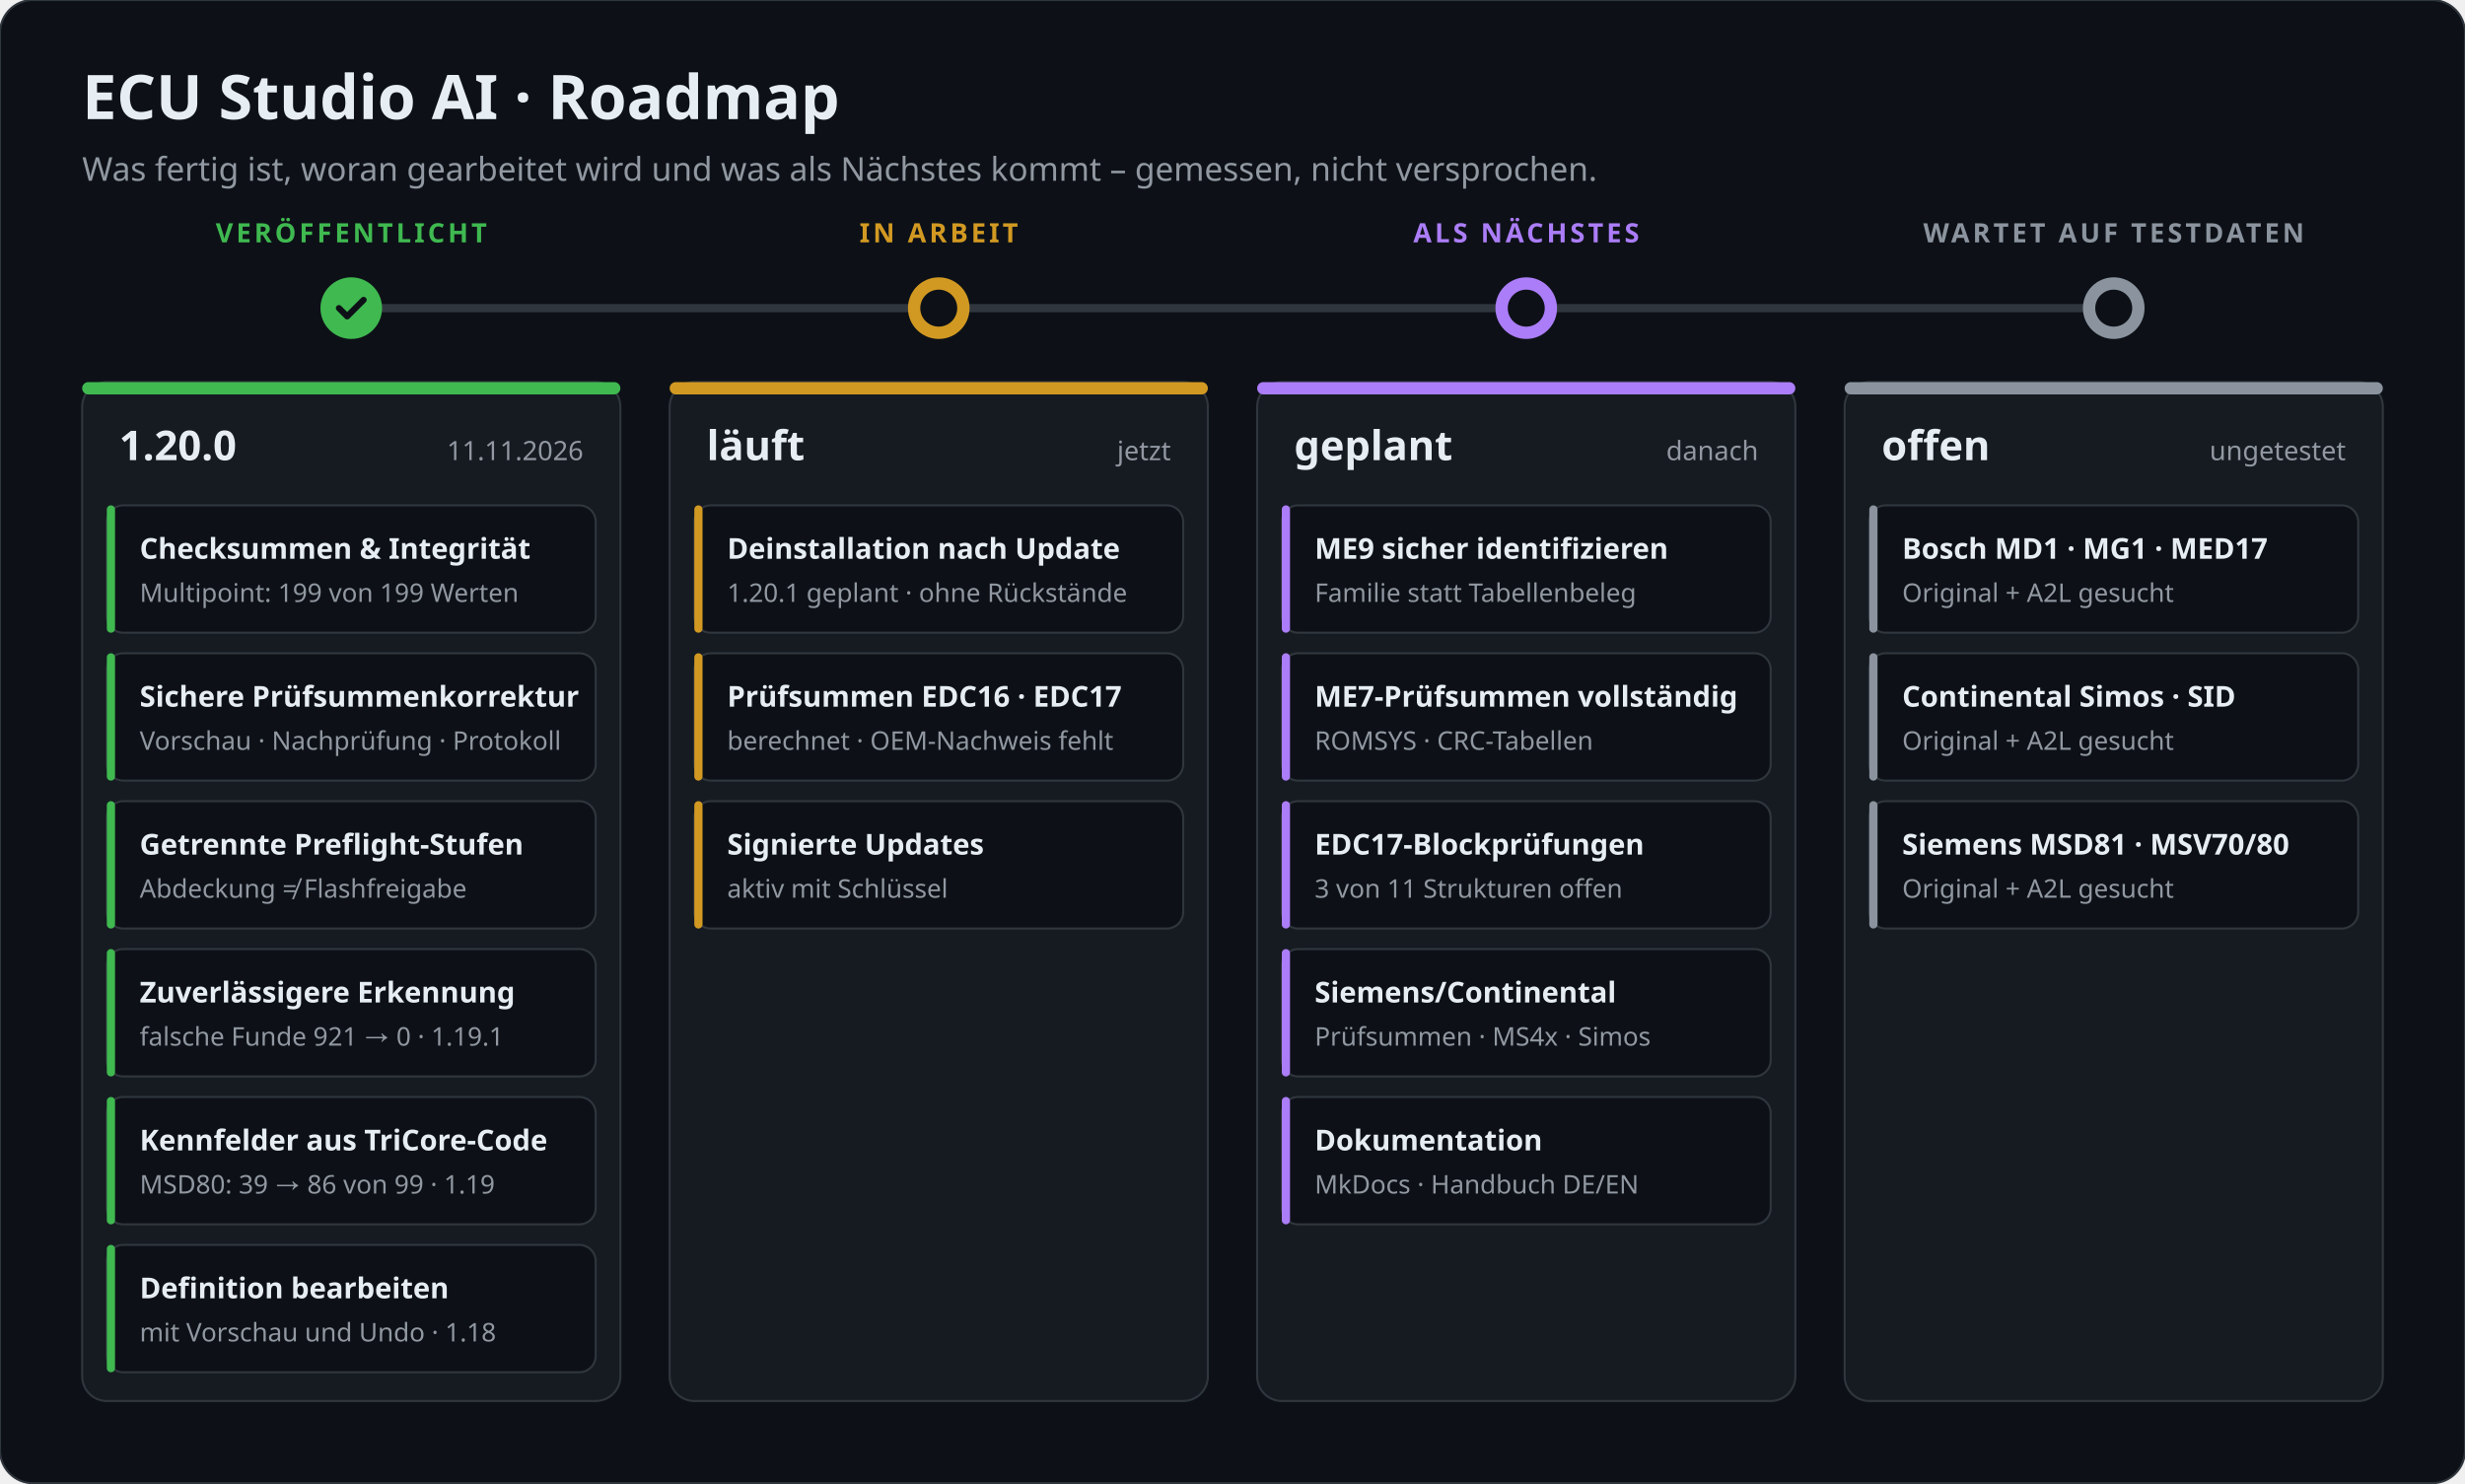
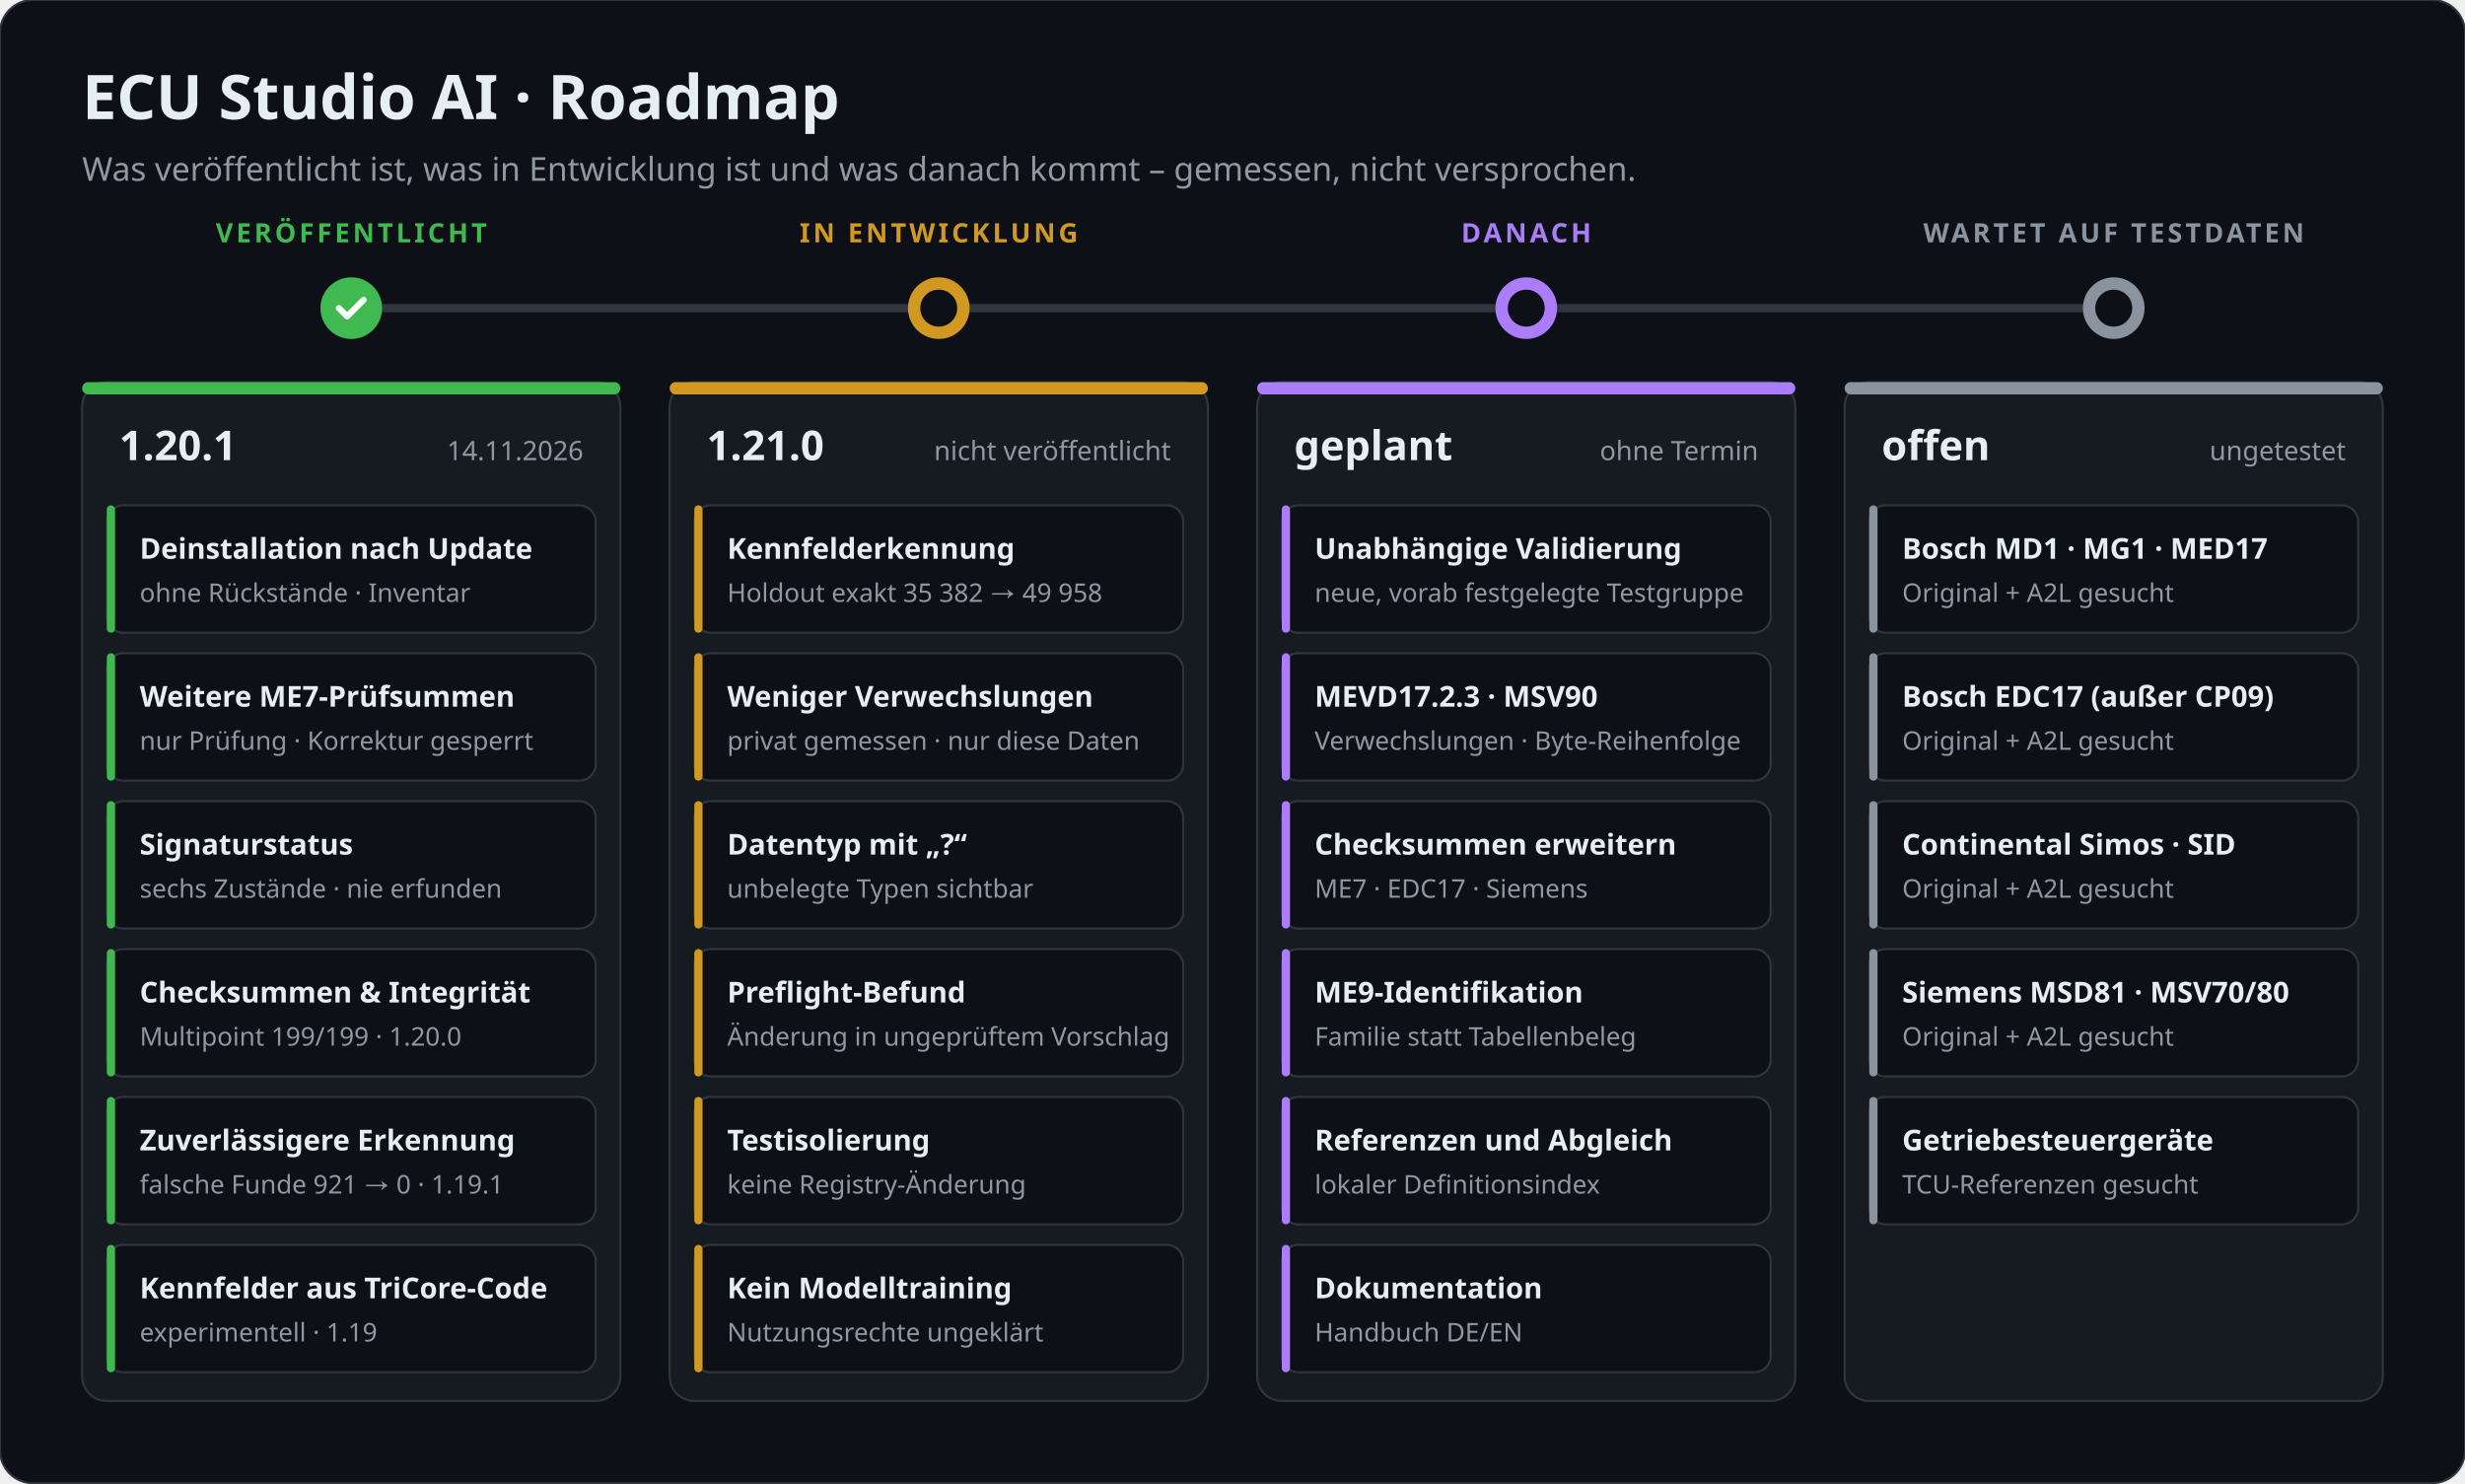
<svg xmlns="http://www.w3.org/2000/svg" width="1200" height="722" viewBox="0 0 1200 722" font-family="-apple-system,BlinkMacSystemFont,'Segoe UI','Noto Sans',Helvetica,Arial,sans-serif">
  <rect width="1200" height="722" rx="16" fill="#0d1117" stroke="#30363d" />
  <text x="40" y="58" font-size="30" font-weight="700" fill="#e6edf3">ECU Studio AI · Roadmap</text>
-   <text x="40" y="88" font-size="16" fill="#9198a1">Was fertig ist, woran gearbeitet wird und was als Nächstes kommt – gemessen, nicht versprochen.</text>
-   <line x1="171.0" y1="150" x2="1029.0" y2="150" stroke="#30363d" stroke-width="4" stroke-linecap="round" />
-   <line x1="171.0" y1="150" x2="171.0" y2="150" stroke="#3fb950" stroke-width="4" stroke-linecap="round" />
-   <circle cx="171.0" cy="150" r="15" fill="#3fb950" />
-   <path d="M165.0 150 l4 4 l8 -8" stroke="#0d1117" stroke-width="3" fill="none" stroke-linecap="round" stroke-linejoin="round" />
-   <text x="171.0" y="118" text-anchor="middle" font-size="13" font-weight="700" letter-spacing="1.5" fill="#3fb950">VERÖFFENTLICHT</text>
+   <text x="40" y="88" font-size="16" fill="#9198a1">Was veröffentlicht ist, was in Entwicklung ist und was danach kommt – gemessen, nicht versprochen.</text>
+   <line x1="171" y1="150" x2="1029" y2="150" stroke="#30363d" stroke-width="4" stroke-linecap="round" />
+   <circle cx="171" cy="150" r="15" fill="#3fb950" />
+   <path d="M165 150 l4 4 l8 -8" stroke="#ffffff" stroke-width="3" fill="none" stroke-linecap="round" stroke-linejoin="round" />
+   <text x="171" y="118" text-anchor="middle" font-size="13" font-weight="700" letter-spacing="1.5" fill="#3fb950">VERÖFFENTLICHT</text>
  <rect x="40" y="186" width="262" height="496" rx="12" fill="#161b22" stroke="#30363d" />
  <rect x="40" y="186" width="262" height="6" rx="3" fill="#3fb950" />
-   <text x="58" y="224" font-size="20" font-weight="700" fill="#e6edf3">1.20.0</text>
-   <text x="284" y="224" text-anchor="end" font-size="13" fill="#9198a1">11.11.2026</text>
+   <text x="58" y="224" font-size="20" font-weight="700" fill="#e6edf3">1.20.1</text>
+   <text x="284" y="224" text-anchor="end" font-size="13" fill="#9198a1">14.11.2026</text>
  <rect x="52" y="246" width="238" height="62" rx="8" fill="#0d1117" stroke="#30363d" />
  <rect x="52" y="246" width="4" height="62" rx="2" fill="#3fb950" />
-   <text x="68" y="272" font-size="14" font-weight="600" fill="#e6edf3">Checksummen &amp; Integrität</text>
-   <text x="68" y="293" font-size="12.5" fill="#9198a1">Multipoint: 199 von 199 Werten</text>
+   <text x="68" y="272" font-size="14" font-weight="600" fill="#e6edf3">Deinstallation nach Update</text>
+   <text x="68" y="293" font-size="12.5" fill="#9198a1">ohne Rückstände · Inventar</text>
  <rect x="52" y="318" width="238" height="62" rx="8" fill="#0d1117" stroke="#30363d" />
  <rect x="52" y="318" width="4" height="62" rx="2" fill="#3fb950" />
-   <text x="68" y="344" font-size="14" font-weight="600" fill="#e6edf3">Sichere Prüfsummenkorrektur</text>
-   <text x="68" y="365" font-size="12.5" fill="#9198a1">Vorschau · Nachprüfung · Protokoll</text>
+   <text x="68" y="344" font-size="14" font-weight="600" fill="#e6edf3">Weitere ME7-Prüfsummen</text>
+   <text x="68" y="365" font-size="12.5" fill="#9198a1">nur Prüfung · Korrektur gesperrt</text>
  <rect x="52" y="390" width="238" height="62" rx="8" fill="#0d1117" stroke="#30363d" />
  <rect x="52" y="390" width="4" height="62" rx="2" fill="#3fb950" />
-   <text x="68" y="416" font-size="14" font-weight="600" fill="#e6edf3">Getrennte Preflight-Stufen</text>
-   <text x="68" y="437" font-size="12.5" fill="#9198a1">Abdeckung ≠ Flashfreigabe</text>
+   <text x="68" y="416" font-size="14" font-weight="600" fill="#e6edf3">Signaturstatus</text>
+   <text x="68" y="437" font-size="12.5" fill="#9198a1">sechs Zustände · nie erfunden</text>
  <rect x="52" y="462" width="238" height="62" rx="8" fill="#0d1117" stroke="#30363d" />
  <rect x="52" y="462" width="4" height="62" rx="2" fill="#3fb950" />
-   <text x="68" y="488" font-size="14" font-weight="600" fill="#e6edf3">Zuverlässigere Erkennung</text>
-   <text x="68" y="509" font-size="12.5" fill="#9198a1">falsche Funde 921 → 0 · 1.19.1</text>
+   <text x="68" y="488" font-size="14" font-weight="600" fill="#e6edf3">Checksummen &amp; Integrität</text>
+   <text x="68" y="509" font-size="12.5" fill="#9198a1">Multipoint 199/199 · 1.20.0</text>
  <rect x="52" y="534" width="238" height="62" rx="8" fill="#0d1117" stroke="#30363d" />
  <rect x="52" y="534" width="4" height="62" rx="2" fill="#3fb950" />
-   <text x="68" y="560" font-size="14" font-weight="600" fill="#e6edf3">Kennfelder aus TriCore-Code</text>
-   <text x="68" y="581" font-size="12.5" fill="#9198a1">MSD80: 39 → 86 von 99 · 1.19</text>
+   <text x="68" y="560" font-size="14" font-weight="600" fill="#e6edf3">Zuverlässigere Erkennung</text>
+   <text x="68" y="581" font-size="12.5" fill="#9198a1">falsche Funde 921 → 0 · 1.19.1</text>
  <rect x="52" y="606" width="238" height="62" rx="8" fill="#0d1117" stroke="#30363d" />
  <rect x="52" y="606" width="4" height="62" rx="2" fill="#3fb950" />
-   <text x="68" y="632" font-size="14" font-weight="600" fill="#e6edf3">Definition bearbeiten</text>
-   <text x="68" y="653" font-size="12.5" fill="#9198a1">mit Vorschau und Undo · 1.18</text>
-   <circle cx="457.0" cy="150" r="15" fill="#d29922" />
-   <circle cx="457.0" cy="150" r="9" fill="#0d1117" />
-   <text x="457.0" y="118" text-anchor="middle" font-size="13" font-weight="700" letter-spacing="1.5" fill="#d29922">IN ARBEIT</text>
+   <text x="68" y="632" font-size="14" font-weight="600" fill="#e6edf3">Kennfelder aus TriCore-Code</text>
+   <text x="68" y="653" font-size="12.5" fill="#9198a1">experimentell · 1.19</text>
+   <circle cx="457" cy="150" r="15" fill="#d29922" />
+   <circle cx="457" cy="150" r="9" fill="#0d1117" />
+   <text x="457" y="118" text-anchor="middle" font-size="13" font-weight="700" letter-spacing="1.5" fill="#d29922">IN ENTWICKLUNG</text>
  <rect x="326" y="186" width="262" height="496" rx="12" fill="#161b22" stroke="#30363d" />
  <rect x="326" y="186" width="262" height="6" rx="3" fill="#d29922" />
-   <text x="344" y="224" font-size="20" font-weight="700" fill="#e6edf3">läuft</text>
-   <text x="570" y="224" text-anchor="end" font-size="13" fill="#9198a1">jetzt</text>
+   <text x="344" y="224" font-size="20" font-weight="700" fill="#e6edf3">1.21.0</text>
+   <text x="570" y="224" text-anchor="end" font-size="13" fill="#9198a1">nicht veröffentlicht</text>
  <rect x="338" y="246" width="238" height="62" rx="8" fill="#0d1117" stroke="#30363d" />
  <rect x="338" y="246" width="4" height="62" rx="2" fill="#d29922" />
-   <text x="354" y="272" font-size="14" font-weight="600" fill="#e6edf3">Deinstallation nach Update</text>
-   <text x="354" y="293" font-size="12.5" fill="#9198a1">1.20.1 geplant · ohne Rückstände</text>
+   <text x="354" y="272" font-size="14" font-weight="600" fill="#e6edf3">Kennfelderkennung</text>
+   <text x="354" y="293" font-size="12.5" fill="#9198a1">Holdout exakt 35 382 → 49 958</text>
  <rect x="338" y="318" width="238" height="62" rx="8" fill="#0d1117" stroke="#30363d" />
  <rect x="338" y="318" width="4" height="62" rx="2" fill="#d29922" />
-   <text x="354" y="344" font-size="14" font-weight="600" fill="#e6edf3">Prüfsummen EDC16 · EDC17</text>
-   <text x="354" y="365" font-size="12.5" fill="#9198a1">berechnet · OEM-Nachweis fehlt</text>
+   <text x="354" y="344" font-size="14" font-weight="600" fill="#e6edf3">Weniger Verwechslungen</text>
+   <text x="354" y="365" font-size="12.5" fill="#9198a1">privat gemessen · nur diese Daten</text>
  <rect x="338" y="390" width="238" height="62" rx="8" fill="#0d1117" stroke="#30363d" />
  <rect x="338" y="390" width="4" height="62" rx="2" fill="#d29922" />
-   <text x="354" y="416" font-size="14" font-weight="600" fill="#e6edf3">Signierte Updates</text>
-   <text x="354" y="437" font-size="12.5" fill="#9198a1">aktiv mit Schlüssel</text>
-   <circle cx="743.0" cy="150" r="15" fill="#ab7df8" />
-   <circle cx="743.0" cy="150" r="9" fill="#0d1117" />
-   <text x="743.0" y="118" text-anchor="middle" font-size="13" font-weight="700" letter-spacing="1.5" fill="#ab7df8">ALS NÄCHSTES</text>
+   <text x="354" y="416" font-size="14" font-weight="600" fill="#e6edf3">Datentyp mit „?“</text>
+   <text x="354" y="437" font-size="12.5" fill="#9198a1">unbelegte Typen sichtbar</text>
+   <rect x="338" y="462" width="238" height="62" rx="8" fill="#0d1117" stroke="#30363d" />
+   <rect x="338" y="462" width="4" height="62" rx="2" fill="#d29922" />
+   <text x="354" y="488" font-size="14" font-weight="600" fill="#e6edf3">Preflight-Befund</text>
+   <text x="354" y="509" font-size="12.5" fill="#9198a1">Änderung in ungeprüftem Vorschlag</text>
+   <rect x="338" y="534" width="238" height="62" rx="8" fill="#0d1117" stroke="#30363d" />
+   <rect x="338" y="534" width="4" height="62" rx="2" fill="#d29922" />
+   <text x="354" y="560" font-size="14" font-weight="600" fill="#e6edf3">Testisolierung</text>
+   <text x="354" y="581" font-size="12.5" fill="#9198a1">keine Registry-Änderung</text>
+   <rect x="338" y="606" width="238" height="62" rx="8" fill="#0d1117" stroke="#30363d" />
+   <rect x="338" y="606" width="4" height="62" rx="2" fill="#d29922" />
+   <text x="354" y="632" font-size="14" font-weight="600" fill="#e6edf3">Kein Modelltraining</text>
+   <text x="354" y="653" font-size="12.5" fill="#9198a1">Nutzungsrechte ungeklärt</text>
+   <circle cx="743" cy="150" r="15" fill="#ab7df8" />
+   <circle cx="743" cy="150" r="9" fill="#0d1117" />
+   <text x="743" y="118" text-anchor="middle" font-size="13" font-weight="700" letter-spacing="1.5" fill="#ab7df8">DANACH</text>
  <rect x="612" y="186" width="262" height="496" rx="12" fill="#161b22" stroke="#30363d" />
  <rect x="612" y="186" width="262" height="6" rx="3" fill="#ab7df8" />
  <text x="630" y="224" font-size="20" font-weight="700" fill="#e6edf3">geplant</text>
-   <text x="856" y="224" text-anchor="end" font-size="13" fill="#9198a1">danach</text>
+   <text x="856" y="224" text-anchor="end" font-size="13" fill="#9198a1">ohne Termin</text>
  <rect x="624" y="246" width="238" height="62" rx="8" fill="#0d1117" stroke="#30363d" />
  <rect x="624" y="246" width="4" height="62" rx="2" fill="#ab7df8" />
-   <text x="640" y="272" font-size="14" font-weight="600" fill="#e6edf3">ME9 sicher identifizieren</text>
-   <text x="640" y="293" font-size="12.5" fill="#9198a1">Familie statt Tabellenbeleg</text>
+   <text x="640" y="272" font-size="14" font-weight="600" fill="#e6edf3">Unabhängige Validierung</text>
+   <text x="640" y="293" font-size="12.5" fill="#9198a1">neue, vorab festgelegte Testgruppe</text>
  <rect x="624" y="318" width="238" height="62" rx="8" fill="#0d1117" stroke="#30363d" />
  <rect x="624" y="318" width="4" height="62" rx="2" fill="#ab7df8" />
-   <text x="640" y="344" font-size="14" font-weight="600" fill="#e6edf3">ME7-Prüfsummen vollständig</text>
-   <text x="640" y="365" font-size="12.5" fill="#9198a1">ROMSYS · CRC-Tabellen</text>
+   <text x="640" y="344" font-size="14" font-weight="600" fill="#e6edf3">MEVD17.2.3 · MSV90</text>
+   <text x="640" y="365" font-size="12.5" fill="#9198a1">Verwechslungen · Byte-Reihenfolge</text>
  <rect x="624" y="390" width="238" height="62" rx="8" fill="#0d1117" stroke="#30363d" />
  <rect x="624" y="390" width="4" height="62" rx="2" fill="#ab7df8" />
-   <text x="640" y="416" font-size="14" font-weight="600" fill="#e6edf3">EDC17-Blockprüfungen</text>
-   <text x="640" y="437" font-size="12.5" fill="#9198a1">3 von 11 Strukturen offen</text>
+   <text x="640" y="416" font-size="14" font-weight="600" fill="#e6edf3">Checksummen erweitern</text>
+   <text x="640" y="437" font-size="12.5" fill="#9198a1">ME7 · EDC17 · Siemens</text>
  <rect x="624" y="462" width="238" height="62" rx="8" fill="#0d1117" stroke="#30363d" />
  <rect x="624" y="462" width="4" height="62" rx="2" fill="#ab7df8" />
-   <text x="640" y="488" font-size="14" font-weight="600" fill="#e6edf3">Siemens/Continental</text>
-   <text x="640" y="509" font-size="12.5" fill="#9198a1">Prüfsummen · MS4x · Simos</text>
+   <text x="640" y="488" font-size="14" font-weight="600" fill="#e6edf3">ME9-Identifikation</text>
+   <text x="640" y="509" font-size="12.5" fill="#9198a1">Familie statt Tabellenbeleg</text>
  <rect x="624" y="534" width="238" height="62" rx="8" fill="#0d1117" stroke="#30363d" />
  <rect x="624" y="534" width="4" height="62" rx="2" fill="#ab7df8" />
-   <text x="640" y="560" font-size="14" font-weight="600" fill="#e6edf3">Dokumentation</text>
-   <text x="640" y="581" font-size="12.5" fill="#9198a1">MkDocs · Handbuch DE/EN</text>
-   <circle cx="1029.0" cy="150" r="15" fill="#8b949e" />
-   <circle cx="1029.0" cy="150" r="9" fill="#0d1117" />
-   <text x="1029.0" y="118" text-anchor="middle" font-size="13" font-weight="700" letter-spacing="1.5" fill="#8b949e">WARTET AUF TESTDATEN</text>
+   <text x="640" y="560" font-size="14" font-weight="600" fill="#e6edf3">Referenzen und Abgleich</text>
+   <text x="640" y="581" font-size="12.5" fill="#9198a1">lokaler Definitionsindex</text>
+   <rect x="624" y="606" width="238" height="62" rx="8" fill="#0d1117" stroke="#30363d" />
+   <rect x="624" y="606" width="4" height="62" rx="2" fill="#ab7df8" />
+   <text x="640" y="632" font-size="14" font-weight="600" fill="#e6edf3">Dokumentation</text>
+   <text x="640" y="653" font-size="12.5" fill="#9198a1">Handbuch DE/EN</text>
+   <circle cx="1029" cy="150" r="15" fill="#8b949e" />
+   <circle cx="1029" cy="150" r="9" fill="#0d1117" />
+   <text x="1029" y="118" text-anchor="middle" font-size="13" font-weight="700" letter-spacing="1.5" fill="#8b949e">WARTET AUF TESTDATEN</text>
  <rect x="898" y="186" width="262" height="496" rx="12" fill="#161b22" stroke="#30363d" />
  <rect x="898" y="186" width="262" height="6" rx="3" fill="#8b949e" />
  <text x="916" y="224" font-size="20" font-weight="700" fill="#e6edf3">offen</text>
  <text x="1142" y="224" text-anchor="end" font-size="13" fill="#9198a1">ungetestet</text>
  <rect x="910" y="246" width="238" height="62" rx="8" fill="#0d1117" stroke="#30363d" />
  <rect x="910" y="246" width="4" height="62" rx="2" fill="#8b949e" />
  <text x="926" y="272" font-size="14" font-weight="600" fill="#e6edf3">Bosch MD1 · MG1 · MED17</text>
  <text x="926" y="293" font-size="12.5" fill="#9198a1">Original + A2L gesucht</text>
  <rect x="910" y="318" width="238" height="62" rx="8" fill="#0d1117" stroke="#30363d" />
  <rect x="910" y="318" width="4" height="62" rx="2" fill="#8b949e" />
-   <text x="926" y="344" font-size="14" font-weight="600" fill="#e6edf3">Continental Simos · SID</text>
+   <text x="926" y="344" font-size="14" font-weight="600" fill="#e6edf3">Bosch EDC17 (außer CP09)</text>
  <text x="926" y="365" font-size="12.5" fill="#9198a1">Original + A2L gesucht</text>
  <rect x="910" y="390" width="238" height="62" rx="8" fill="#0d1117" stroke="#30363d" />
  <rect x="910" y="390" width="4" height="62" rx="2" fill="#8b949e" />
-   <text x="926" y="416" font-size="14" font-weight="600" fill="#e6edf3">Siemens MSD81 · MSV70/80</text>
+   <text x="926" y="416" font-size="14" font-weight="600" fill="#e6edf3">Continental Simos · SID</text>
  <text x="926" y="437" font-size="12.5" fill="#9198a1">Original + A2L gesucht</text>
+   <rect x="910" y="462" width="238" height="62" rx="8" fill="#0d1117" stroke="#30363d" />
+   <rect x="910" y="462" width="4" height="62" rx="2" fill="#8b949e" />
+   <text x="926" y="488" font-size="14" font-weight="600" fill="#e6edf3">Siemens MSD81 · MSV70/80</text>
+   <text x="926" y="509" font-size="12.5" fill="#9198a1">Original + A2L gesucht</text>
+   <rect x="910" y="534" width="238" height="62" rx="8" fill="#0d1117" stroke="#30363d" />
+   <rect x="910" y="534" width="4" height="62" rx="2" fill="#8b949e" />
+   <text x="926" y="560" font-size="14" font-weight="600" fill="#e6edf3">Getriebesteuergeräte</text>
+   <text x="926" y="581" font-size="12.5" fill="#9198a1">TCU-Referenzen gesucht</text>
</svg>
